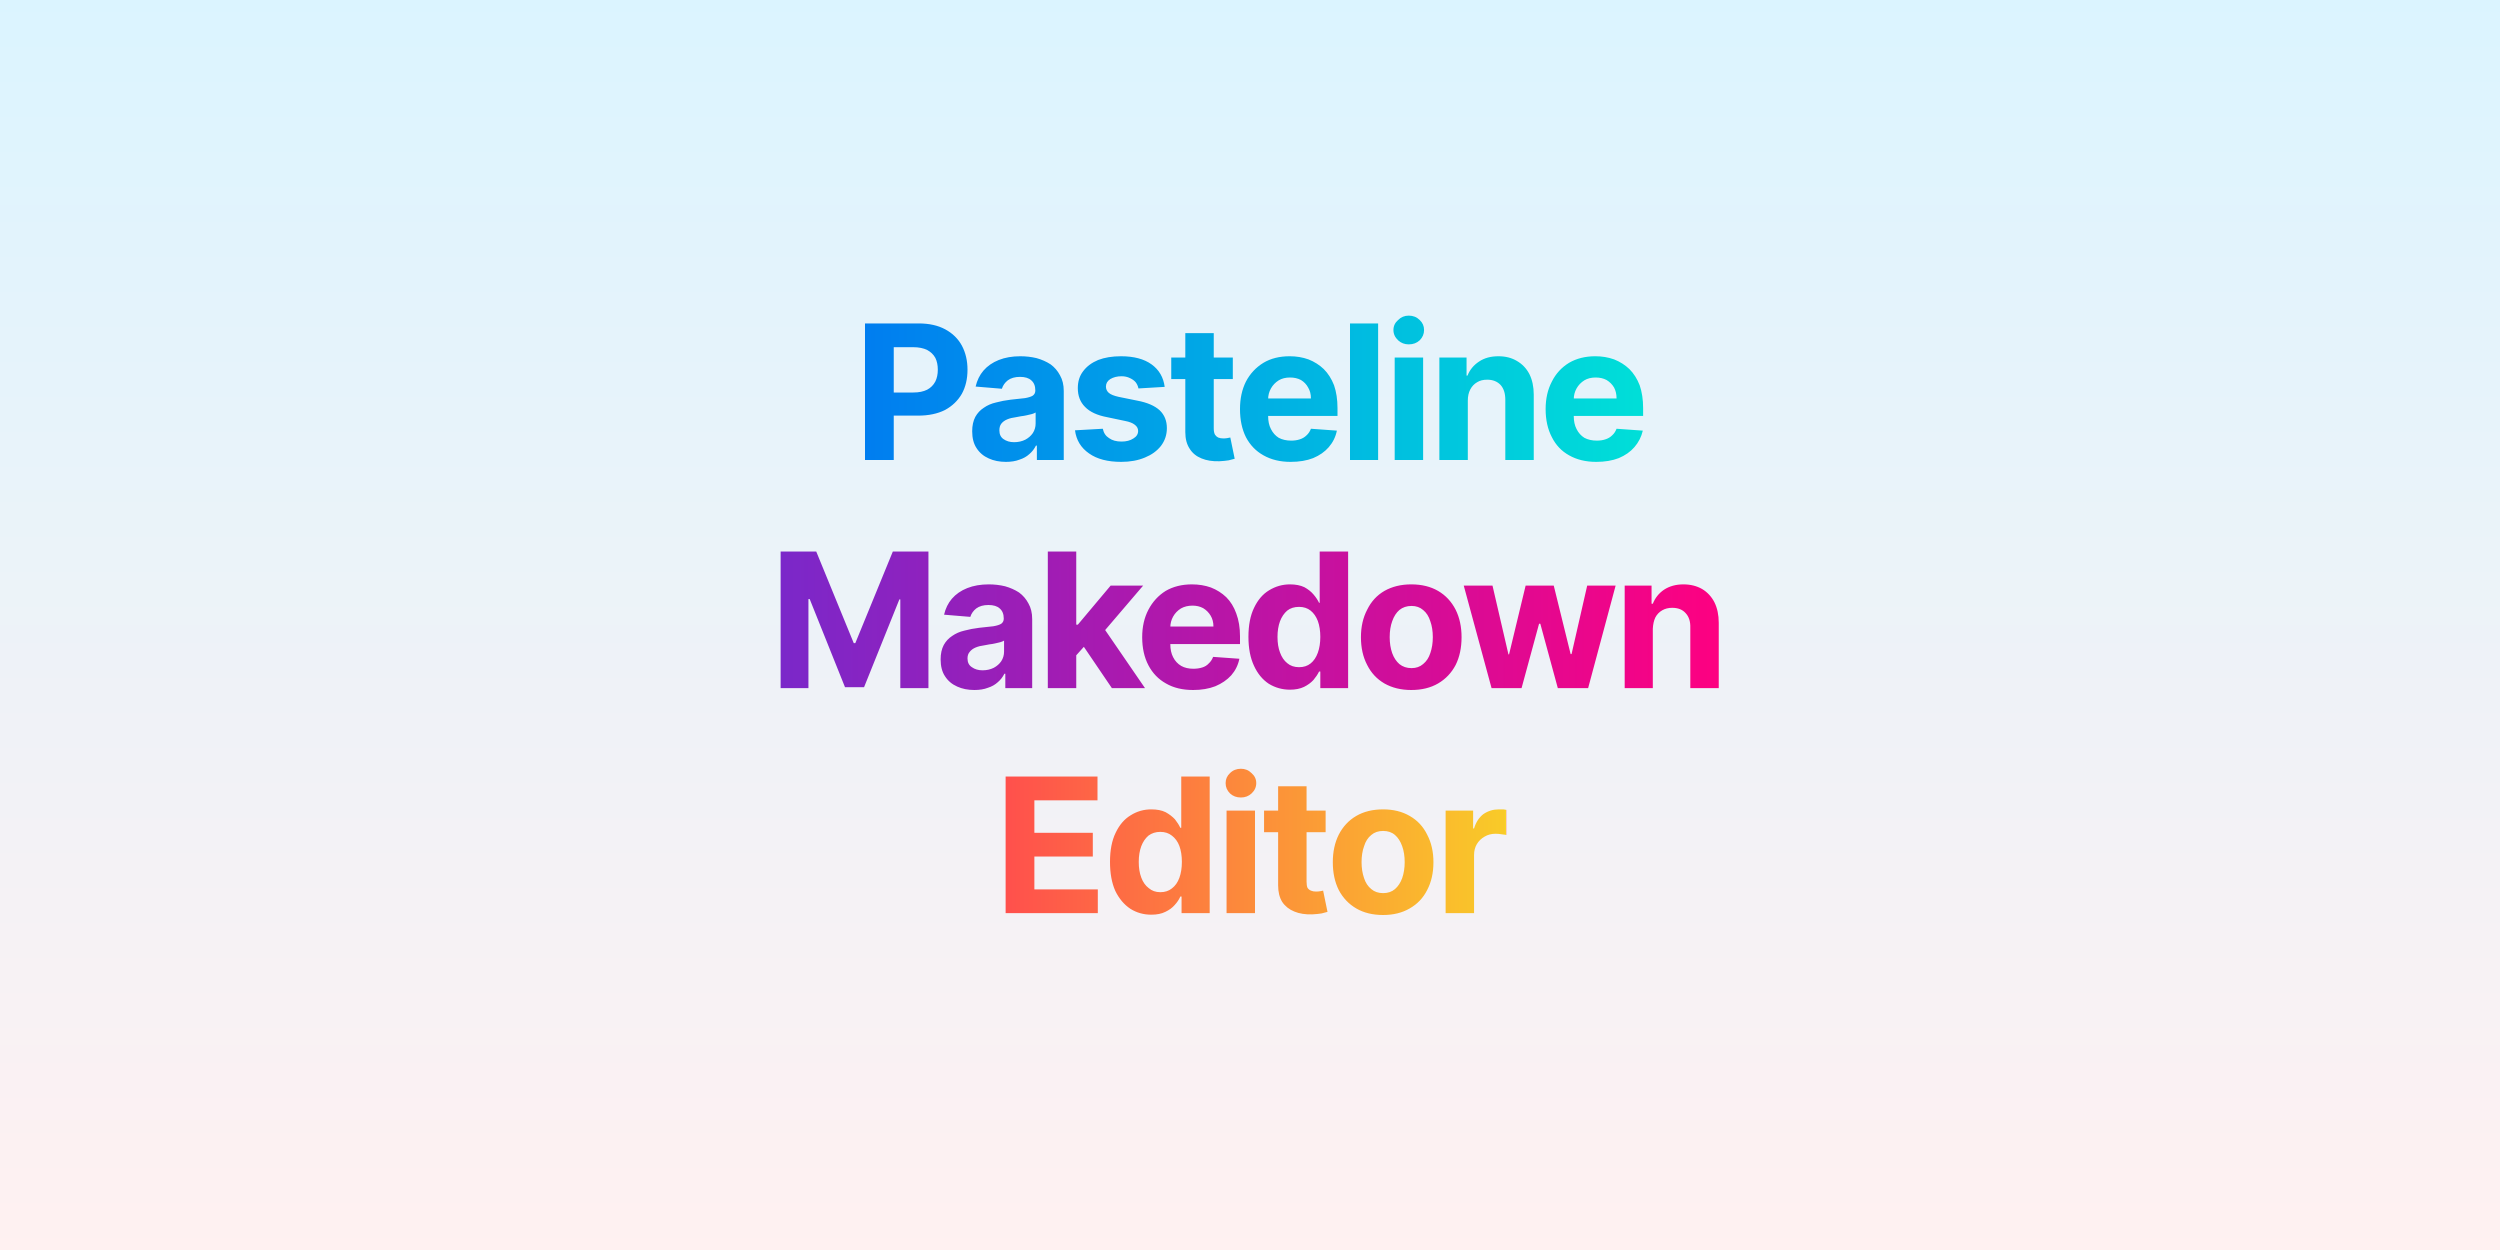
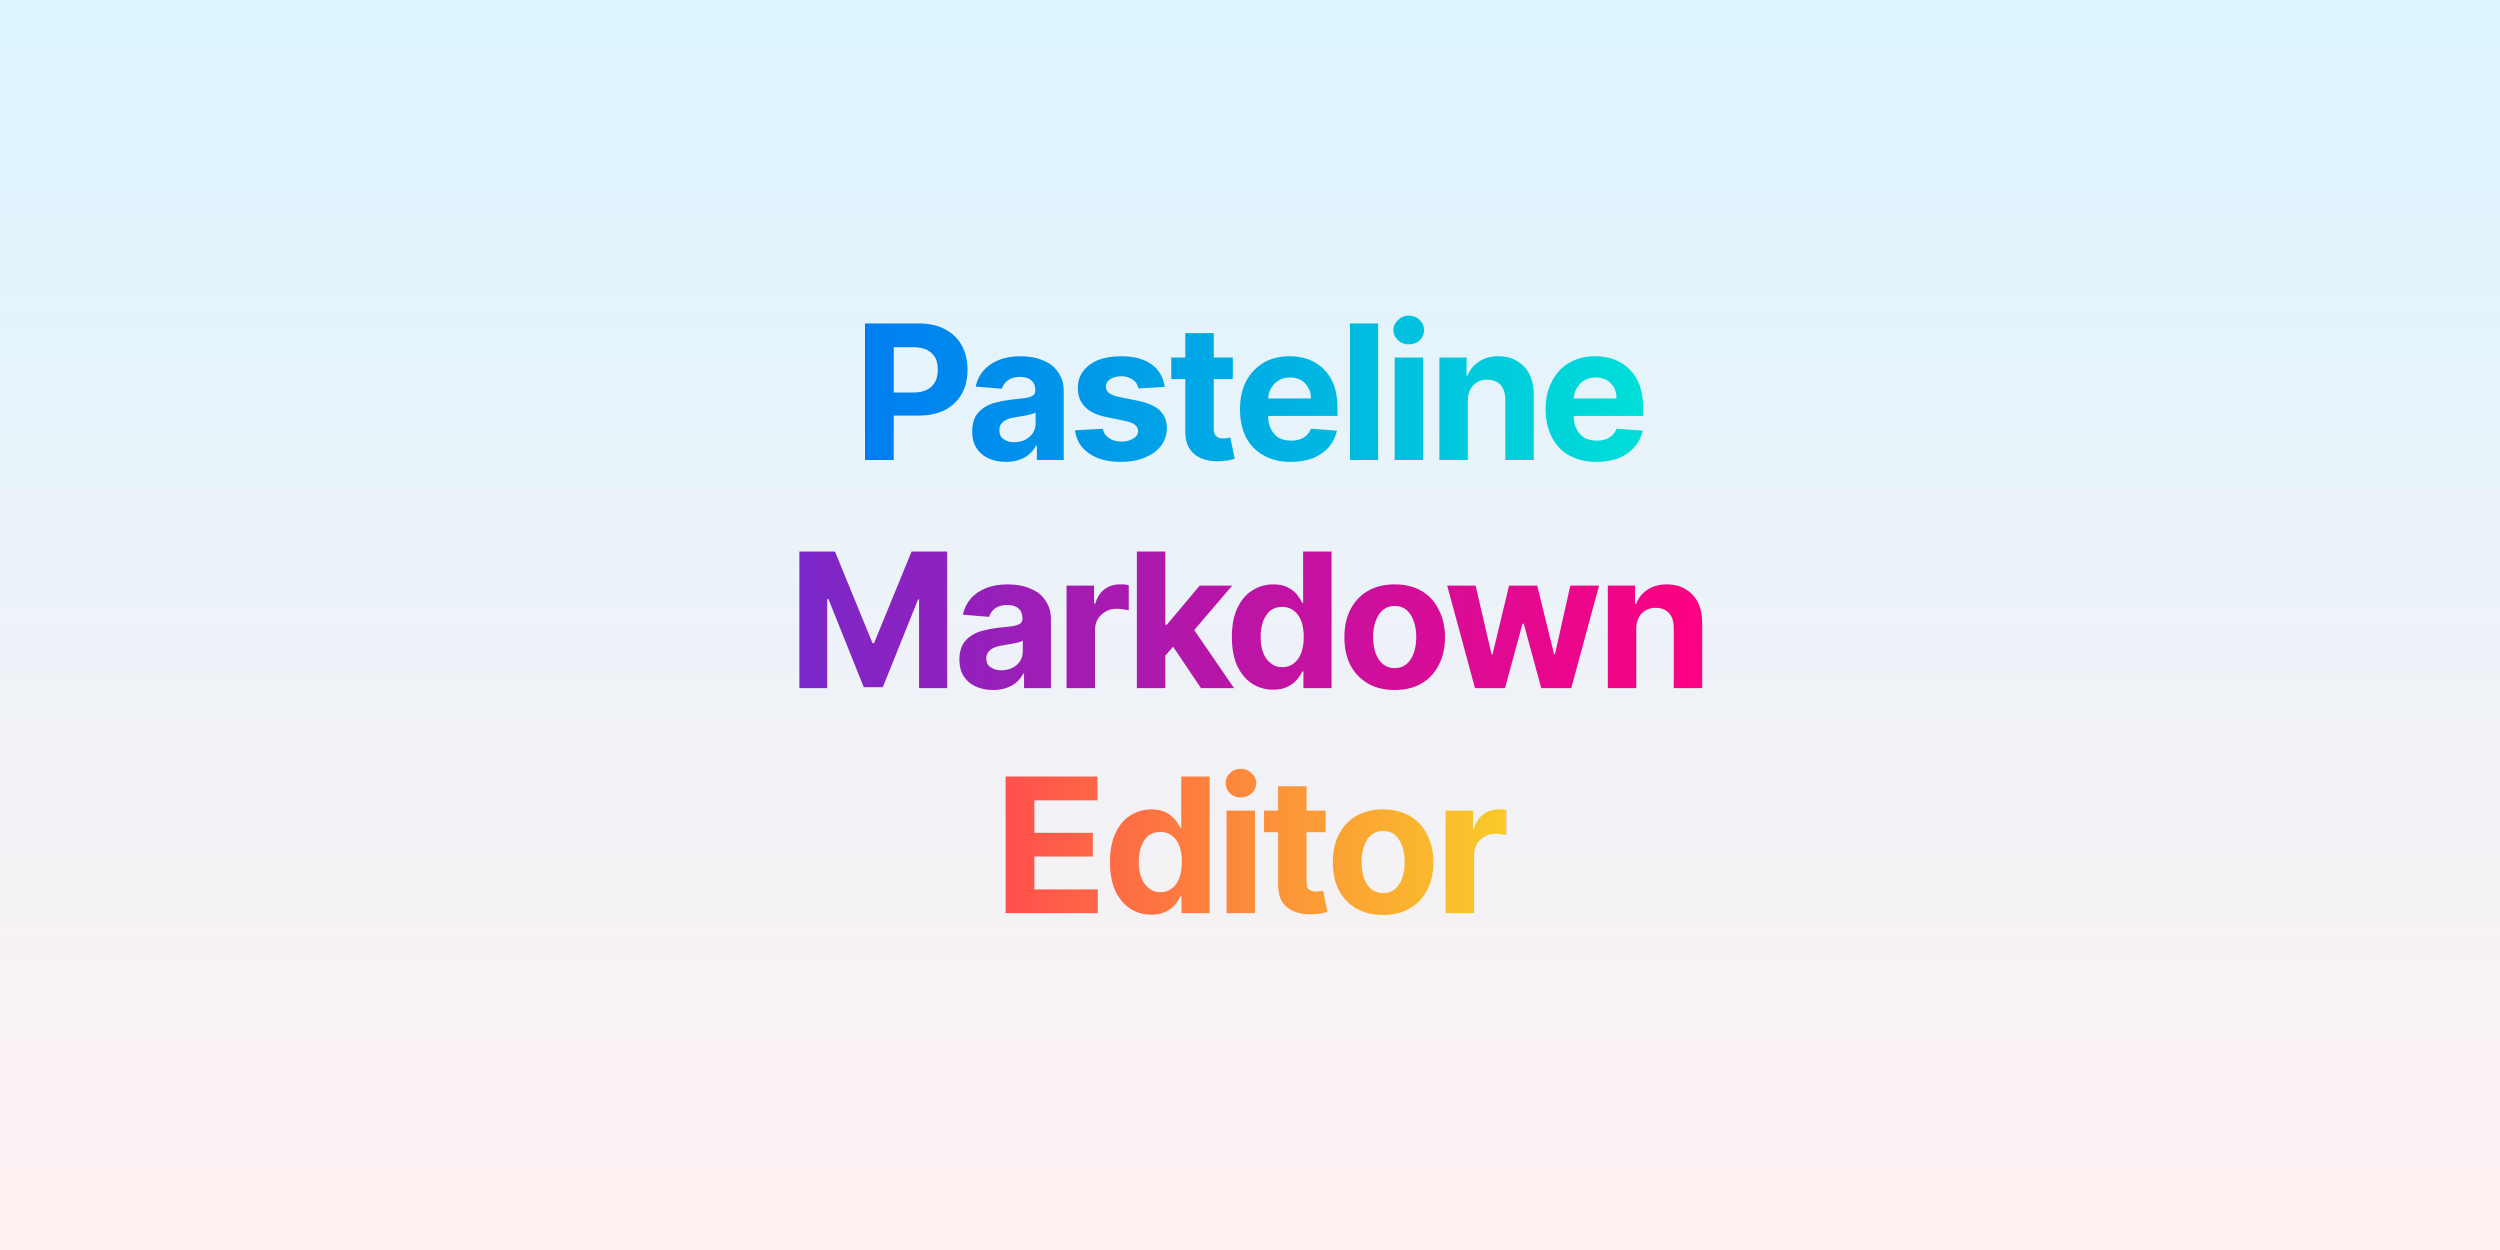
<svg xmlns="http://www.w3.org/2000/svg" width="800" height="400" viewBox="0 0 800 400">
  <defs>
    <pattern id="satori_pattern_id_0" x="0" y="0" width="1" height="1" patternUnits="objectBoundingBox">
      <linearGradient id="satori_biid_0" x1="0" y1="0" x2="0" y2="1">
        <stop offset="0%" stop-color="#dbf4ff" />
        <stop offset="100%" stop-color="#fff1f1" />
      </linearGradient>
      <rect x="0" y="0" width="800" height="400" fill="url(#satori_biid_0)" />
    </pattern>
  </defs>
  <mask id="satori_om-id">
    <rect x="0" y="0" width="800" height="400" fill="#fff" />
  </mask>
  <rect x="0" y="0" width="800" height="400" fill="url(#satori_pattern_id_0)" />
  <clipPath id="satori_bct-id-0">
    <path d="M286.0 147.2L276.8 147.2L276.8 103.5L294.0 103.5Q299.0 103.5 302.5 105.4Q306.0 107.3 307.8 110.6Q309.6 114.0 309.6 118.3L309.6 118.3Q309.6 122.7 307.8 126.0Q305.9 129.3 302.4 131.2Q298.8 133.0 293.8 133.0L293.8 133.0L282.8 133.0L282.8 125.6L292.3 125.6Q294.9 125.6 296.7 124.7Q298.4 123.8 299.3 122.1Q300.1 120.5 300.1 118.3L300.1 118.3Q300.1 116.1 299.3 114.5Q298.4 112.9 296.7 112.0Q294.9 111.1 292.2 111.1L292.2 111.1L286.0 111.1L286.0 147.2ZM321.9 147.8L321.9 147.8Q318.8 147.8 316.4 146.7Q313.9 145.6 312.5 143.4Q311.1 141.3 311.1 138.0L311.1 138.0Q311.1 135.3 312.1 133.4Q313.1 131.6 314.8 130.5Q316.5 129.3 318.7 128.8Q320.9 128.2 323.4 127.9L323.4 127.9Q326.2 127.6 328.0 127.4Q329.7 127.1 330.5 126.6Q331.3 126.0 331.3 125.0L331.3 125.0L331.3 124.9Q331.3 122.8 330.0 121.7Q328.8 120.6 326.4 120.6L326.4 120.6Q324.0 120.6 322.5 121.7Q321.1 122.8 320.6 124.4L320.6 124.4L312.2 123.7Q312.9 120.7 314.7 118.6Q316.6 116.4 319.6 115.2Q322.6 114.0 326.5 114.0L326.5 114.0Q329.2 114.0 331.7 114.6Q334.2 115.3 336.2 116.6Q338.1 118.0 339.2 120.1Q340.4 122.2 340.4 125.1L340.4 125.1L340.4 147.2L331.8 147.2L331.8 142.6L331.5 142.6Q330.7 144.2 329.4 145.3Q328.1 146.5 326.2 147.1Q324.4 147.8 321.9 147.8ZM324.5 141.5L324.5 141.5Q326.5 141.5 328.1 140.7Q329.6 139.9 330.5 138.6Q331.4 137.2 331.4 135.5L331.4 135.5L331.4 132.0Q330.9 132.3 330.2 132.5Q329.5 132.7 328.5 132.9Q327.6 133.1 326.7 133.2Q325.8 133.4 325.1 133.5L325.1 133.5Q323.5 133.7 322.3 134.2Q321.1 134.7 320.4 135.6Q319.8 136.4 319.8 137.7L319.8 137.7Q319.8 139.6 321.1 140.5Q322.5 141.5 324.5 141.5ZM372.7 123.8L372.7 123.8L364.3 124.3Q364.1 123.2 363.4 122.3Q362.7 121.5 361.6 121.0Q360.4 120.4 358.9 120.4L358.9 120.4Q356.8 120.4 355.3 121.3Q353.9 122.2 353.9 123.7L353.9 123.7Q353.9 124.9 354.8 125.7Q355.7 126.5 358.0 127.0L358.0 127.0L363.9 128.2Q368.7 129.1 371.1 131.3Q373.4 133.5 373.4 137.0L373.4 137.0Q373.4 140.2 371.5 142.7Q369.6 145.1 366.4 146.4Q363.1 147.8 358.8 147.8L358.8 147.8Q352.3 147.8 348.5 145.1Q344.6 142.4 344.0 137.7L344.0 137.7L352.9 137.2Q353.3 139.2 354.9 140.2Q356.4 141.3 358.9 141.3L358.9 141.3Q361.2 141.3 362.7 140.3Q364.2 139.4 364.2 137.9L364.2 137.9Q364.2 136.7 363.1 135.9Q362.1 135.1 360.0 134.7L360.0 134.7L354.3 133.5Q349.5 132.6 347.2 130.2Q344.9 127.9 344.9 124.2L344.9 124.2Q344.9 121.0 346.6 118.8Q348.3 116.5 351.4 115.2Q354.5 114.0 358.7 114.0L358.7 114.0Q364.9 114.0 368.5 116.6Q372.1 119.2 372.7 123.8ZM374.8 114.4L394.5 114.4L394.5 121.3L374.8 121.3L374.8 114.4ZM379.3 138.3L379.3 106.6L388.4 106.6L388.4 137.1Q388.4 138.4 388.8 139.1Q389.2 139.7 389.8 140.0Q390.5 140.3 391.5 140.3L391.5 140.3Q392.1 140.3 392.7 140.2Q393.4 140.1 393.7 140.0L393.7 140.0L395.1 146.8Q394.5 147.0 393.2 147.3Q392.0 147.5 390.2 147.6L390.2 147.6Q386.9 147.7 384.5 146.7Q382.0 145.7 380.7 143.6Q379.3 141.5 379.3 138.3L379.3 138.3ZM413.0 147.8L413.0 147.8Q408.0 147.8 404.3 145.7Q400.7 143.7 398.7 139.9Q396.8 136.1 396.8 130.9L396.8 130.9Q396.8 125.9 398.7 122.1Q400.7 118.3 404.3 116.1Q407.8 114.0 412.7 114.0L412.7 114.0Q415.9 114.0 418.7 115.0Q421.5 116.1 423.6 118.1Q425.7 120.2 426.9 123.3Q428.0 126.5 428.0 130.6L428.0 130.6L428.0 133.1L400.4 133.1L400.4 127.5L419.5 127.5Q419.5 125.5 418.6 124.0Q417.8 122.5 416.3 121.6Q414.8 120.8 412.8 120.8L412.8 120.8Q410.7 120.8 409.2 121.7Q407.6 122.7 406.7 124.3Q405.8 125.9 405.8 127.8L405.8 127.8L405.8 133.1Q405.8 135.6 406.7 137.3Q407.6 139.1 409.2 140.1Q410.9 141.0 413.2 141.0L413.2 141.0Q414.7 141.0 415.9 140.6Q417.2 140.2 418.1 139.3Q419.0 138.5 419.5 137.2L419.5 137.2L427.8 137.8Q427.2 140.8 425.2 143.1Q423.3 145.3 420.2 146.6Q417.1 147.8 413.0 147.8ZM432.0 103.5L441.0 103.5L441.0 147.2L432.0 147.2L432.0 103.5ZM455.4 147.2L446.3 147.2L446.3 114.4L455.4 114.4L455.4 147.2ZM450.8 110.2L450.8 110.2Q448.8 110.2 447.4 108.9Q445.9 107.5 445.9 105.6L445.9 105.6Q445.9 103.7 447.4 102.4Q448.8 101.0 450.8 101.0L450.8 101.0Q452.9 101.0 454.3 102.4Q455.7 103.7 455.7 105.6L455.7 105.6Q455.7 107.5 454.3 108.9Q452.9 110.2 450.8 110.2ZM469.7 128.2L469.7 128.2L469.7 147.2L460.6 147.2L460.6 114.4L469.3 114.4L469.3 120.2L469.6 120.2Q470.7 117.4 473.3 115.7Q475.8 114.0 479.5 114.0L479.5 114.0Q482.9 114.0 485.4 115.5Q488.0 117.0 489.4 119.7Q490.8 122.5 490.8 126.3L490.8 126.3L490.8 147.2L481.7 147.2L481.7 127.9Q481.7 124.9 480.2 123.2Q478.6 121.5 475.9 121.5L475.9 121.5Q474.0 121.5 472.7 122.3Q471.3 123.1 470.5 124.6Q469.7 126.1 469.7 128.2ZM510.8 147.8L510.8 147.8Q505.8 147.8 502.1 145.7Q498.5 143.7 496.6 139.9Q494.6 136.1 494.6 130.9L494.6 130.9Q494.6 125.9 496.6 122.1Q498.5 118.3 502.1 116.1Q505.7 114.0 510.5 114.0L510.5 114.0Q513.7 114.0 516.5 115.0Q519.3 116.1 521.4 118.1Q523.5 120.2 524.7 123.3Q525.8 126.5 525.8 130.6L525.8 130.6L525.8 133.1L498.2 133.1L498.2 127.5L517.3 127.5Q517.3 125.5 516.5 124.0Q515.6 122.5 514.1 121.6Q512.6 120.8 510.6 120.8L510.6 120.8Q508.5 120.8 507.0 121.7Q505.4 122.7 504.5 124.3Q503.6 125.9 503.6 127.8L503.6 127.8L503.6 133.1Q503.6 135.6 504.5 137.3Q505.4 139.1 507.0 140.1Q508.7 141.0 511.0 141.0L511.0 141.0Q512.5 141.0 513.7 140.6Q515.0 140.2 515.9 139.3Q516.8 138.5 517.3 137.2L517.3 137.2L525.7 137.8Q525.0 140.8 523.0 143.1Q521.1 145.3 518.0 146.6Q514.9 147.8 510.8 147.8Z " />
  </clipPath>
  <defs>
    <pattern id="satori_pattern_id-0_0" x="0" y="0" width="1" height="1" patternUnits="objectBoundingBox">
      <linearGradient id="satori_biid-0_0" x1="0" y1="0" x2="1" y2="0">
        <stop offset="0%" stop-color="rgb(0,124,240)" />
        <stop offset="100%" stop-color="rgb(0,223,216)" />
      </linearGradient>
      <rect x="0" y="0" width="254" height="73" fill="url(#satori_biid-0_0)" />
    </pattern>
  </defs>
  <mask id="satori_om-id-0">
    <rect x="273" y="91" width="254" height="73" fill="#fff" />
  </mask>
  <rect x="273" y="91" width="254" height="73" fill="url(#satori_pattern_id-0_0)" clip-path="url(#satori_bct-id-0)" />
  <clipPath id="satori_bct-id-1">
-     <path d="M249.8 220.2L249.8 176.5L261.2 176.5L273.2 205.8L273.7 205.8L285.7 176.5L297.1 176.5L297.1 220.2L288.1 220.2L288.1 191.8L287.8 191.8L276.5 219.9L270.4 219.9L259.1 191.7L258.7 191.7L258.7 220.2L249.8 220.2ZM311.8 220.8L311.8 220.8Q308.7 220.8 306.3 219.7Q303.8 218.6 302.4 216.4Q301.0 214.3 301.0 211.0L301.0 211.0Q301.0 208.3 302.0 206.4Q303.0 204.6 304.7 203.5Q306.4 202.3 308.6 201.8Q310.8 201.2 313.3 200.9L313.3 200.9Q316.1 200.6 317.9 200.4Q319.6 200.1 320.4 199.6Q321.2 199.0 321.2 198.0L321.2 198.0L321.2 197.9Q321.2 195.8 319.9 194.7Q318.7 193.6 316.3 193.6L316.3 193.6Q313.9 193.6 312.4 194.7Q311.0 195.8 310.5 197.4L310.5 197.4L302.1 196.7Q302.8 193.7 304.6 191.6Q306.5 189.4 309.5 188.2Q312.5 187.0 316.4 187.0L316.4 187.0Q319.1 187.0 321.6 187.6Q324.1 188.3 326.1 189.6Q328.0 191.0 329.1 193.1Q330.3 195.2 330.3 198.1L330.3 198.1L330.3 220.2L321.7 220.2L321.7 215.6L321.4 215.6Q320.6 217.2 319.3 218.3Q318.0 219.5 316.1 220.1Q314.3 220.8 311.8 220.8ZM314.4 214.5L314.4 214.5Q316.4 214.5 318.0 213.7Q319.5 212.9 320.4 211.6Q321.3 210.2 321.3 208.5L321.3 208.5L321.3 205.0Q320.8 205.3 320.1 205.5Q319.4 205.7 318.4 205.9Q317.5 206.1 316.6 206.2Q315.7 206.4 315.0 206.5L315.0 206.5Q313.4 206.7 312.2 207.2Q311.0 207.7 310.3 208.6Q309.6 209.4 309.6 210.7L309.6 210.7Q309.6 212.6 311.0 213.5Q312.4 214.5 314.4 214.5ZM349.6 203.9L343.5 210.7L343.6 199.9L344.9 199.9L355.4 187.4L365.8 187.4L351.7 203.9L349.6 203.9ZM344.4 220.2L335.3 220.2L335.3 176.5L344.4 176.5L344.4 220.2ZM366.4 220.2L355.8 220.2L346.1 205.9L352.2 199.5L366.4 220.2ZM381.8 220.8L381.8 220.8Q376.7 220.8 373.1 218.7Q369.5 216.7 367.5 212.9Q365.5 209.1 365.5 203.9L365.5 203.9Q365.5 198.9 367.5 195.1Q369.5 191.3 373.0 189.1Q376.6 187.0 381.4 187.0L381.4 187.0Q384.7 187.0 387.5 188.0Q390.3 189.1 392.4 191.1Q394.5 193.2 395.6 196.3Q396.8 199.5 396.8 203.6L396.8 203.6L396.8 206.1L369.2 206.1L369.2 200.5L388.3 200.5Q388.3 198.5 387.4 197.0Q386.5 195.5 385.0 194.6Q383.5 193.8 381.6 193.8L381.6 193.8Q379.5 193.8 377.9 194.7Q376.3 195.7 375.4 197.3Q374.5 198.9 374.5 200.8L374.5 200.8L374.5 206.1Q374.5 208.6 375.4 210.3Q376.3 212.1 378.0 213.1Q379.6 214.0 381.9 214.0L381.9 214.0Q383.4 214.0 384.7 213.6Q386.0 213.2 386.8 212.3Q387.7 211.5 388.2 210.2L388.2 210.2L396.6 210.8Q396.0 213.8 394.0 216.1Q392.0 218.3 388.9 219.6Q385.8 220.8 381.8 220.8ZM412.8 220.7L412.8 220.7Q409.1 220.7 406.0 218.8Q403.0 216.8 401.3 213.1Q399.5 209.3 399.5 203.8L399.5 203.8Q399.5 198.2 401.3 194.5Q403.1 190.7 406.1 188.9Q409.2 187.0 412.8 187.0L412.8 187.0Q415.5 187.0 417.4 187.9Q419.2 188.9 420.3 190.2Q421.5 191.6 422.1 192.9L422.1 192.9L422.3 192.9L422.3 176.5L431.4 176.5L431.4 220.2L422.5 220.2L422.5 214.9L422.1 214.9Q421.4 216.3 420.3 217.6Q419.1 218.9 417.3 219.8Q415.4 220.7 412.8 220.7ZM415.7 213.5L415.7 213.5Q417.9 213.5 419.4 212.3Q420.9 211.1 421.7 208.9Q422.5 206.7 422.5 203.8L422.5 203.8Q422.5 200.9 421.7 198.7Q420.9 196.6 419.4 195.4Q417.9 194.2 415.7 194.2L415.7 194.2Q413.4 194.2 411.9 195.4Q410.4 196.7 409.6 198.8Q408.8 201.0 408.8 203.8L408.8 203.8Q408.8 206.7 409.6 208.8Q410.4 211.0 411.9 212.2Q413.4 213.5 415.7 213.5ZM451.6 220.8L451.6 220.8Q446.7 220.8 443.0 218.7Q439.4 216.6 437.5 212.8Q435.5 209.0 435.5 203.9L435.5 203.9Q435.5 198.9 437.5 195.1Q439.4 191.2 443.0 189.1Q446.7 187.0 451.6 187.0L451.6 187.0Q456.6 187.0 460.2 189.1Q463.8 191.2 465.8 195.1Q467.7 198.9 467.7 203.9L467.7 203.9Q467.7 209.0 465.8 212.8Q463.8 216.6 460.2 218.7Q456.6 220.8 451.6 220.8ZM451.7 213.8L451.7 213.8Q453.9 213.8 455.4 212.5Q457.0 211.2 457.7 209.0Q458.5 206.7 458.5 203.9L458.5 203.9Q458.5 201.0 457.7 198.8Q457.0 196.5 455.4 195.2Q453.9 193.9 451.7 193.9L451.7 193.9Q449.4 193.9 447.8 195.2Q446.3 196.5 445.5 198.8Q444.7 201.0 444.7 203.9L444.7 203.9Q444.7 206.7 445.5 209.0Q446.3 211.2 447.8 212.5Q449.4 213.8 451.7 213.8ZM486.9 220.2L477.3 220.2L468.4 187.4L477.6 187.4L482.7 209.4L482.9 209.4L488.2 187.4L497.2 187.4L502.6 209.3L502.9 209.3L507.9 187.4L517.0 187.4L508.2 220.2L498.5 220.2L492.9 199.6L492.5 199.6L486.9 220.2ZM528.9 201.2L528.9 201.2L528.9 220.2L519.9 220.2L519.9 187.4L528.5 187.4L528.5 193.2L528.9 193.2Q530.0 190.4 532.5 188.7Q535.1 187.0 538.7 187.0L538.7 187.0Q542.1 187.0 544.7 188.5Q547.2 190.0 548.6 192.7Q550.0 195.5 550.0 199.3L550.0 199.3L550.0 220.2L540.9 220.2L540.9 200.9Q541.0 197.9 539.4 196.2Q537.9 194.5 535.1 194.5L535.1 194.5Q533.3 194.5 531.9 195.3Q530.5 196.1 529.7 197.6Q529.0 199.1 528.9 201.2Z " />
+     <path d="M255.8 220.2L255.8 176.5L267.2 176.5L279.2 205.8L279.7 205.8L291.7 176.5L303.1 176.5L303.1 220.2L294.1 220.2L294.1 191.8L293.8 191.8L282.5 219.9L276.4 219.9L265.1 191.7L264.7 191.7L264.7 220.2L255.8 220.2ZM317.8 220.8L317.8 220.8Q314.7 220.8 312.3 219.7Q309.8 218.6 308.4 216.4Q307.0 214.3 307.0 211.0L307.0 211.0Q307.0 208.3 308.0 206.4Q309.0 204.6 310.7 203.5Q312.4 202.3 314.6 201.8Q316.8 201.2 319.3 200.9L319.3 200.9Q322.1 200.6 323.9 200.4Q325.6 200.1 326.4 199.6Q327.2 199.0 327.2 198.0L327.2 198.0L327.2 197.9Q327.2 195.8 325.9 194.7Q324.7 193.6 322.3 193.6L322.3 193.6Q319.9 193.6 318.4 194.7Q317.0 195.8 316.5 197.4L316.5 197.4L308.1 196.7Q308.8 193.7 310.6 191.6Q312.5 189.4 315.5 188.2Q318.5 187.0 322.4 187.0L322.4 187.0Q325.1 187.0 327.6 187.6Q330.1 188.3 332.1 189.6Q334.0 191.0 335.1 193.1Q336.3 195.2 336.3 198.1L336.3 198.1L336.3 220.2L327.7 220.2L327.7 215.6L327.4 215.6Q326.6 217.2 325.3 218.3Q324.0 219.5 322.1 220.1Q320.3 220.8 317.8 220.8ZM320.4 214.5L320.4 214.5Q322.4 214.5 324.0 213.7Q325.5 212.9 326.4 211.6Q327.3 210.2 327.3 208.5L327.3 208.5L327.3 205.0Q326.8 205.3 326.1 205.5Q325.4 205.7 324.4 205.9Q323.5 206.1 322.6 206.2Q321.7 206.4 321.0 206.5L321.0 206.5Q319.4 206.7 318.2 207.2Q317.0 207.7 316.3 208.6Q315.6 209.4 315.6 210.7L315.6 210.7Q315.6 212.6 317.0 213.5Q318.4 214.5 320.4 214.5ZM350.4 220.2L341.3 220.2L341.3 187.4L350.1 187.4L350.1 193.1L350.5 193.1Q351.4 190.1 353.5 188.5Q355.6 187.0 358.3 187.0L358.3 187.0Q359.0 187.0 359.8 187.0Q360.6 187.1 361.2 187.3L361.2 187.3L361.2 195.3Q360.5 195.1 359.4 195.0Q358.3 194.8 357.3 194.8L357.3 194.8Q355.3 194.8 353.8 195.7Q352.2 196.6 351.3 198.1Q350.4 199.6 350.4 201.6L350.4 201.6L350.4 220.2ZM378.1 203.9L372.1 210.7L372.1 199.9L373.4 199.9L383.9 187.4L394.3 187.4L380.2 203.9L378.1 203.9ZM372.9 220.2L363.8 220.2L363.8 176.5L372.9 176.5L372.9 220.2ZM394.9 220.2L384.3 220.2L374.7 205.9L380.7 199.5L394.9 220.2ZM407.4 220.7L407.4 220.7Q403.7 220.7 400.7 218.8Q397.7 216.8 395.9 213.1Q394.2 209.3 394.2 203.8L394.2 203.8Q394.2 198.2 396.0 194.5Q397.8 190.7 400.8 188.9Q403.8 187.0 407.4 187.0L407.4 187.0Q410.2 187.0 412.0 187.9Q413.9 188.9 415.0 190.2Q416.1 191.6 416.7 192.9L416.7 192.9L417.0 192.9L417.0 176.5L426.1 176.5L426.1 220.2L417.1 220.2L417.1 214.9L416.7 214.9Q416.1 216.3 414.9 217.6Q413.8 218.9 411.9 219.8Q410.1 220.7 407.4 220.7ZM410.3 213.5L410.3 213.5Q412.5 213.5 414.0 212.3Q415.6 211.1 416.4 208.9Q417.2 206.7 417.2 203.8L417.2 203.8Q417.2 200.9 416.4 198.7Q415.6 196.6 414.0 195.4Q412.5 194.2 410.3 194.2L410.3 194.2Q408.1 194.2 406.5 195.4Q405.0 196.7 404.2 198.8Q403.4 201.0 403.4 203.8L403.4 203.8Q403.4 206.7 404.2 208.8Q405.0 211.0 406.6 212.2Q408.1 213.5 410.3 213.5ZM446.3 220.8L446.3 220.8Q441.3 220.8 437.7 218.7Q434.1 216.6 432.1 212.8Q430.2 209.0 430.2 203.9L430.2 203.9Q430.2 198.9 432.1 195.1Q434.1 191.2 437.7 189.1Q441.3 187.0 446.3 187.0L446.3 187.0Q451.3 187.0 454.9 189.1Q458.5 191.2 460.4 195.1Q462.4 198.9 462.4 203.9L462.4 203.9Q462.4 209.0 460.4 212.8Q458.5 216.6 454.9 218.7Q451.3 220.8 446.3 220.8ZM446.3 213.8L446.3 213.8Q448.6 213.8 450.1 212.5Q451.6 211.2 452.4 209.0Q453.2 206.7 453.2 203.9L453.2 203.9Q453.2 201.0 452.4 198.8Q451.6 196.5 450.1 195.2Q448.6 193.9 446.3 193.9L446.3 193.9Q444.1 193.9 442.5 195.2Q441.0 196.5 440.2 198.8Q439.4 201.0 439.4 203.9L439.4 203.9Q439.4 206.7 440.2 209.0Q441.0 211.2 442.5 212.5Q444.1 213.8 446.3 213.8ZM481.6 220.2L472.0 220.2L463.1 187.4L472.2 187.4L477.3 209.4L477.6 209.4L482.9 187.4L491.9 187.4L497.3 209.3L497.6 209.3L502.5 187.4L511.7 187.4L502.8 220.2L493.2 220.2L487.6 199.6L487.2 199.6L481.6 220.2ZM523.6 201.2L523.6 201.2L523.6 220.2L514.5 220.2L514.5 187.4L523.2 187.4L523.2 193.2L523.6 193.2Q524.6 190.4 527.2 188.7Q529.8 187.0 533.4 187.0L533.4 187.0Q536.8 187.0 539.3 188.5Q541.9 190.0 543.3 192.7Q544.7 195.5 544.7 199.3L544.7 199.3L544.7 220.2L535.6 220.2L535.6 200.9Q535.6 197.9 534.1 196.2Q532.5 194.5 529.8 194.5L529.8 194.5Q528.0 194.5 526.6 195.3Q525.2 196.1 524.4 197.6Q523.6 199.1 523.6 201.2Z " />
  </clipPath>
  <defs>
    <pattern id="satori_pattern_id-1_0" x="0" y="0" width="1" height="1" patternUnits="objectBoundingBox">
      <linearGradient id="satori_biid-1_0" x1="0" y1="0" x2="1" y2="0">
        <stop offset="0%" stop-color="rgb(121,40,202)" />
        <stop offset="100%" stop-color="rgb(255,0,128)" />
      </linearGradient>
-       <rect x="0" y="0" width="308" height="72" fill="url(#satori_biid-1_0)" />
+       <rect x="0" y="0" width="296" height="72" fill="url(#satori_biid-1_0)" />
    </pattern>
  </defs>
  <mask id="satori_om-id-1">
-     <rect x="246" y="164" width="308" height="72" fill="#fff" />
+     <rect x="252" y="164" width="296" height="72" fill="#fff" />
  </mask>
-   <rect x="246" y="164" width="308" height="72" fill="url(#satori_pattern_id-1_0)" clip-path="url(#satori_bct-id-1)" />
+   <rect x="252" y="164" width="296" height="72" fill="url(#satori_pattern_id-1_0)" clip-path="url(#satori_bct-id-1)" />
  <clipPath id="satori_bct-id-2">
    <path d="M351.3 292.2L321.8 292.2L321.8 248.5L351.2 248.5L351.2 256.1L331.0 256.1L331.0 266.5L349.7 266.5L349.7 274.1L331.0 274.1L331.0 284.6L351.3 284.6L351.3 292.2ZM368.4 292.7L368.4 292.7Q364.7 292.7 361.7 290.8Q358.7 288.8 356.9 285.1Q355.2 281.3 355.2 275.8L355.2 275.8Q355.2 270.2 357.0 266.5Q358.8 262.7 361.8 260.9Q364.8 259.0 368.4 259.0L368.4 259.0Q371.2 259.0 373.0 259.9Q374.8 260.9 376.0 262.2Q377.1 263.6 377.7 264.9L377.7 264.9L378.0 264.9L378.0 248.5L387.1 248.5L387.1 292.2L378.1 292.2L378.1 286.9L377.7 286.9Q377.1 288.3 375.9 289.6Q374.8 290.9 372.9 291.8Q371.1 292.7 368.4 292.7ZM371.3 285.5L371.3 285.5Q373.5 285.5 375.0 284.3Q376.6 283.1 377.4 280.9Q378.2 278.7 378.2 275.8L378.2 275.8Q378.2 272.9 377.4 270.7Q376.6 268.6 375.0 267.4Q373.5 266.2 371.3 266.2L371.3 266.2Q369.1 266.2 367.5 267.4Q366.0 268.7 365.2 270.8Q364.4 273.0 364.4 275.8L364.4 275.8Q364.4 278.7 365.2 280.8Q366.0 283.0 367.6 284.2Q369.1 285.5 371.3 285.5ZM401.6 292.2L392.5 292.2L392.5 259.4L401.6 259.4L401.6 292.2ZM397.1 255.2L397.1 255.2Q395.0 255.2 393.6 253.9Q392.2 252.5 392.2 250.6L392.2 250.6Q392.2 248.7 393.6 247.4Q395.0 246.0 397.1 246.0L397.1 246.0Q399.1 246.0 400.5 247.4Q402.0 248.7 402.0 250.6L402.0 250.6Q402.0 252.5 400.5 253.9Q399.1 255.2 397.1 255.2ZM404.5 259.4L424.2 259.4L424.2 266.3L404.5 266.3L404.5 259.4ZM409.0 283.3L409.0 251.6L418.1 251.6L418.1 282.1Q418.1 283.4 418.4 284.1Q418.8 284.7 419.5 285.0Q420.2 285.3 421.1 285.3L421.1 285.3Q421.8 285.3 422.4 285.2Q423.1 285.1 423.4 285.0L423.4 285.0L424.8 291.8Q424.1 292.0 422.9 292.3Q421.7 292.5 419.9 292.6L419.9 292.6Q416.6 292.7 414.2 291.7Q411.7 290.7 410.3 288.6Q409.0 286.5 409.0 283.3L409.0 283.3ZM442.6 292.8L442.6 292.8Q437.6 292.8 434.0 290.7Q430.4 288.6 428.4 284.8Q426.5 281.0 426.5 275.9L426.5 275.9Q426.5 270.9 428.4 267.1Q430.4 263.2 434.0 261.1Q437.6 259.0 442.6 259.0L442.6 259.0Q447.5 259.0 451.1 261.1Q454.8 263.2 456.7 267.1Q458.7 270.9 458.7 275.9L458.7 275.9Q458.7 281.0 456.7 284.8Q454.8 288.6 451.1 290.7Q447.5 292.8 442.6 292.8ZM442.6 285.8L442.6 285.8Q444.9 285.8 446.4 284.5Q447.9 283.2 448.7 281.0Q449.5 278.7 449.5 275.9L449.5 275.9Q449.5 273.0 448.7 270.8Q447.9 268.5 446.4 267.2Q444.9 265.9 442.6 265.9L442.6 265.9Q440.3 265.9 438.8 267.2Q437.2 268.5 436.5 270.8Q435.7 273.0 435.7 275.9L435.7 275.9Q435.7 278.7 436.5 281.0Q437.2 283.2 438.8 284.5Q440.3 285.8 442.6 285.8ZM471.7 292.2L462.6 292.2L462.6 259.4L471.4 259.4L471.4 265.1L471.7 265.1Q472.6 262.1 474.7 260.5Q476.9 259.0 479.6 259.0L479.6 259.0Q480.3 259.0 481.1 259.0Q481.9 259.1 482.5 259.3L482.5 259.3L482.5 267.3Q481.8 267.1 480.7 267.0Q479.6 266.8 478.6 266.8L478.6 266.8Q476.6 266.8 475.1 267.7Q473.5 268.6 472.6 270.1Q471.7 271.6 471.7 273.6L471.7 273.6L471.7 292.2Z " />
  </clipPath>
  <defs>
    <pattern id="satori_pattern_id-2_0" x="0" y="0" width="1" height="1" patternUnits="objectBoundingBox">
      <linearGradient id="satori_biid-2_0" x1="0" y1="0" x2="1" y2="0">
        <stop offset="0%" stop-color="rgb(255,77,77)" />
        <stop offset="100%" stop-color="rgb(249,203,40)" />
      </linearGradient>
      <rect x="0" y="0" width="164" height="73" fill="url(#satori_biid-2_0)" />
    </pattern>
  </defs>
  <mask id="satori_om-id-2">
    <rect x="318" y="236" width="164" height="73" fill="#fff" />
  </mask>
  <rect x="318" y="236" width="164" height="73" fill="url(#satori_pattern_id-2_0)" clip-path="url(#satori_bct-id-2)" />
</svg>
